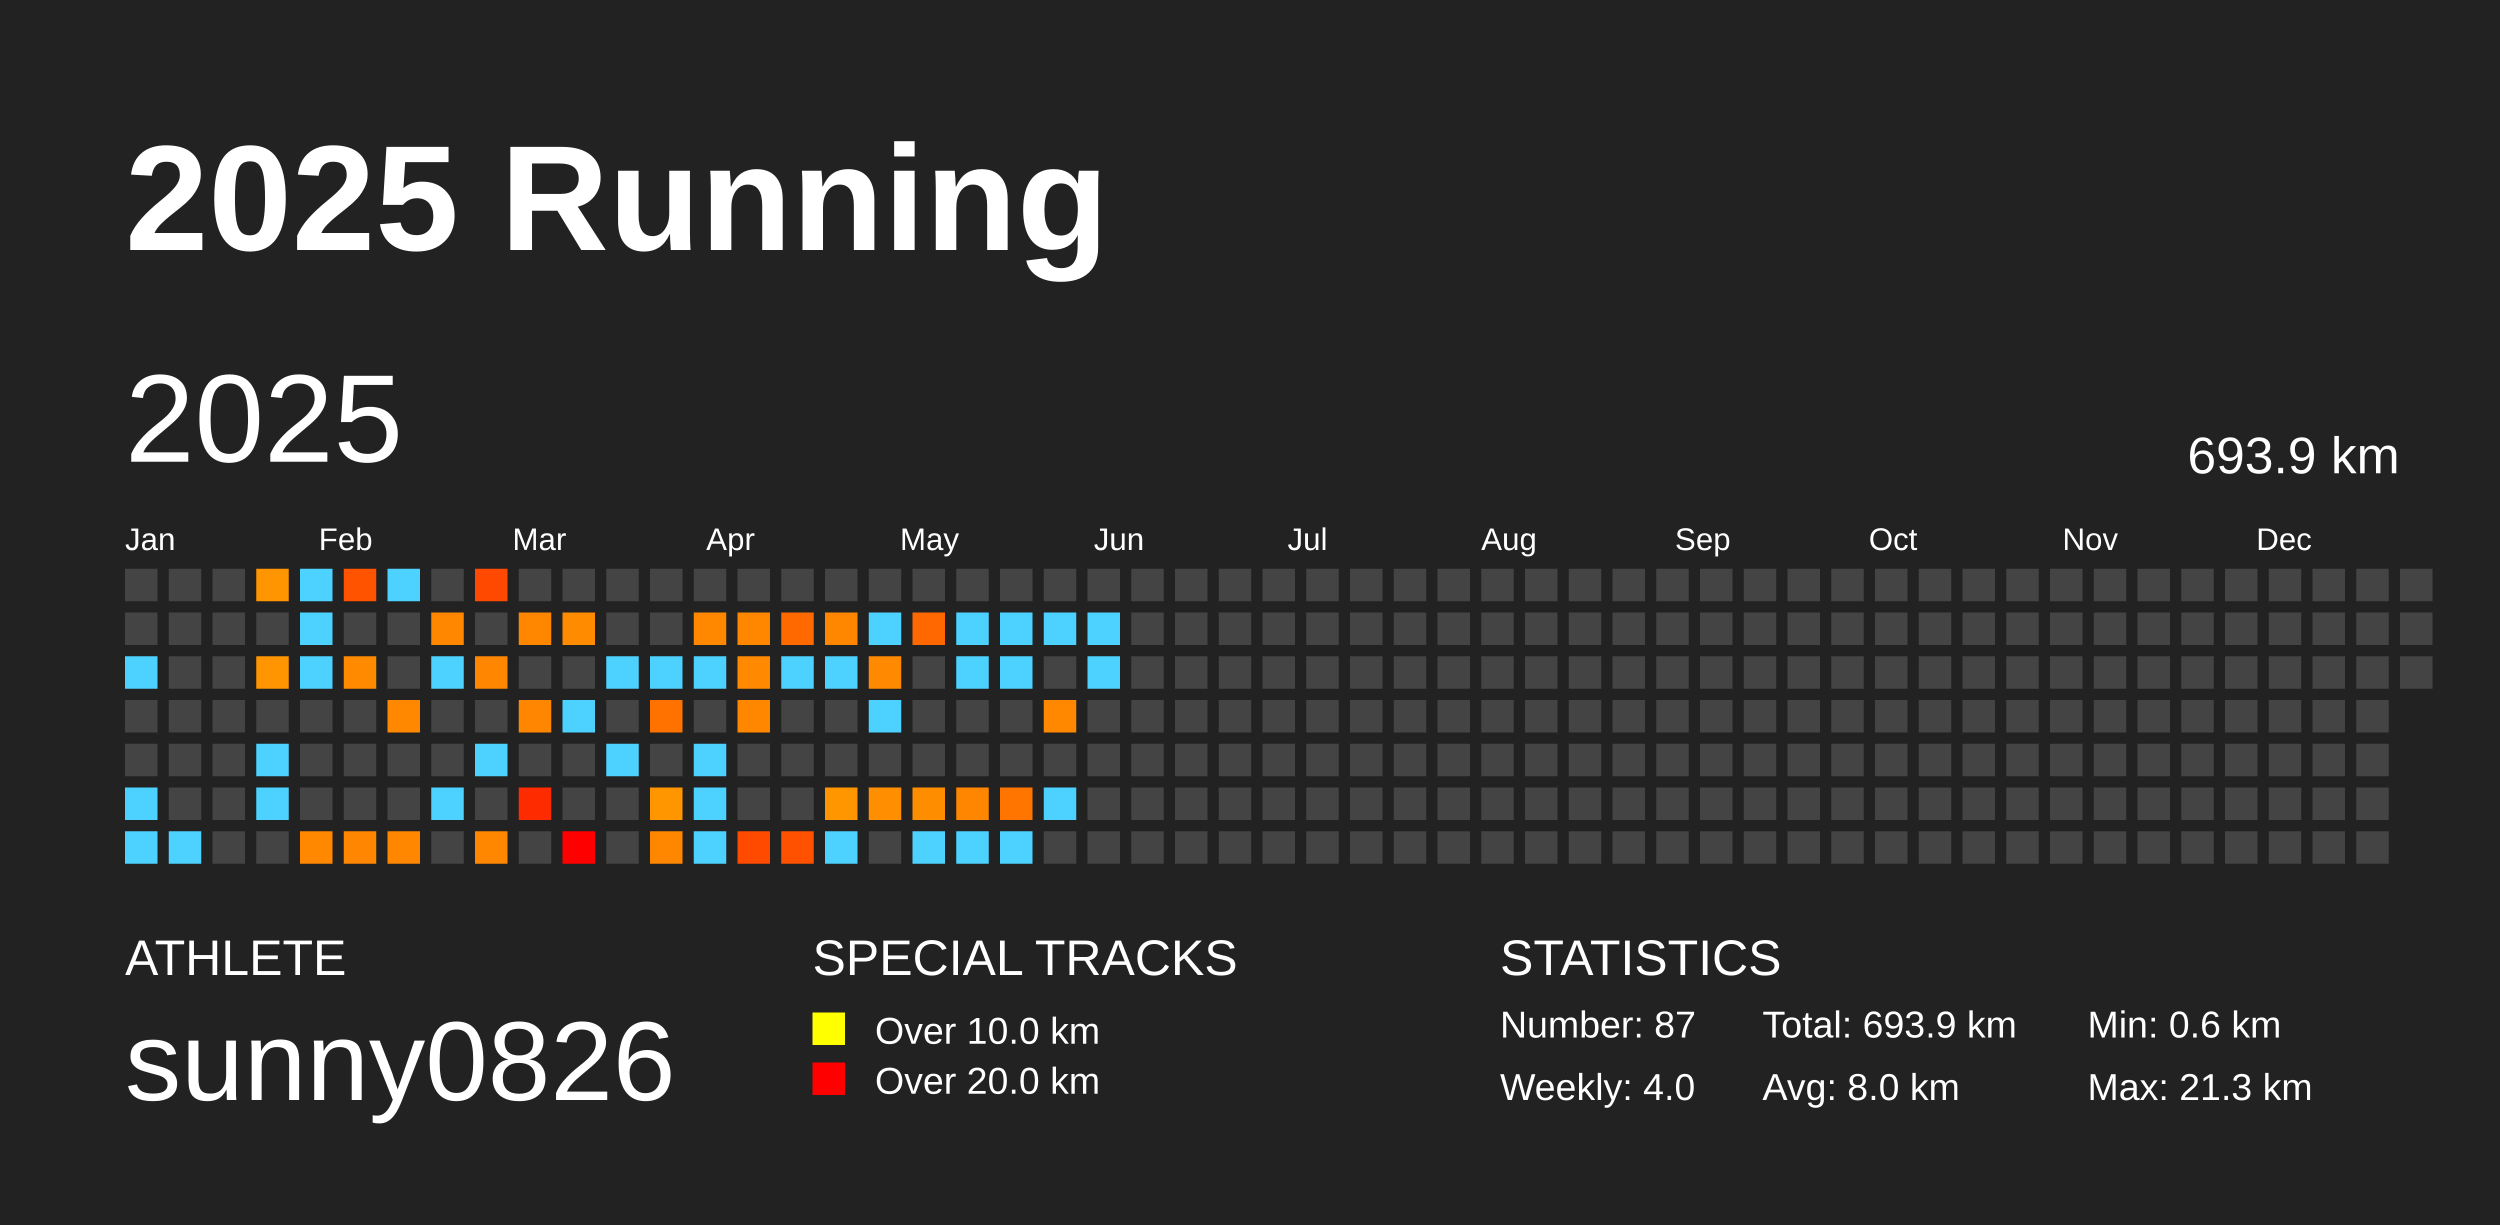
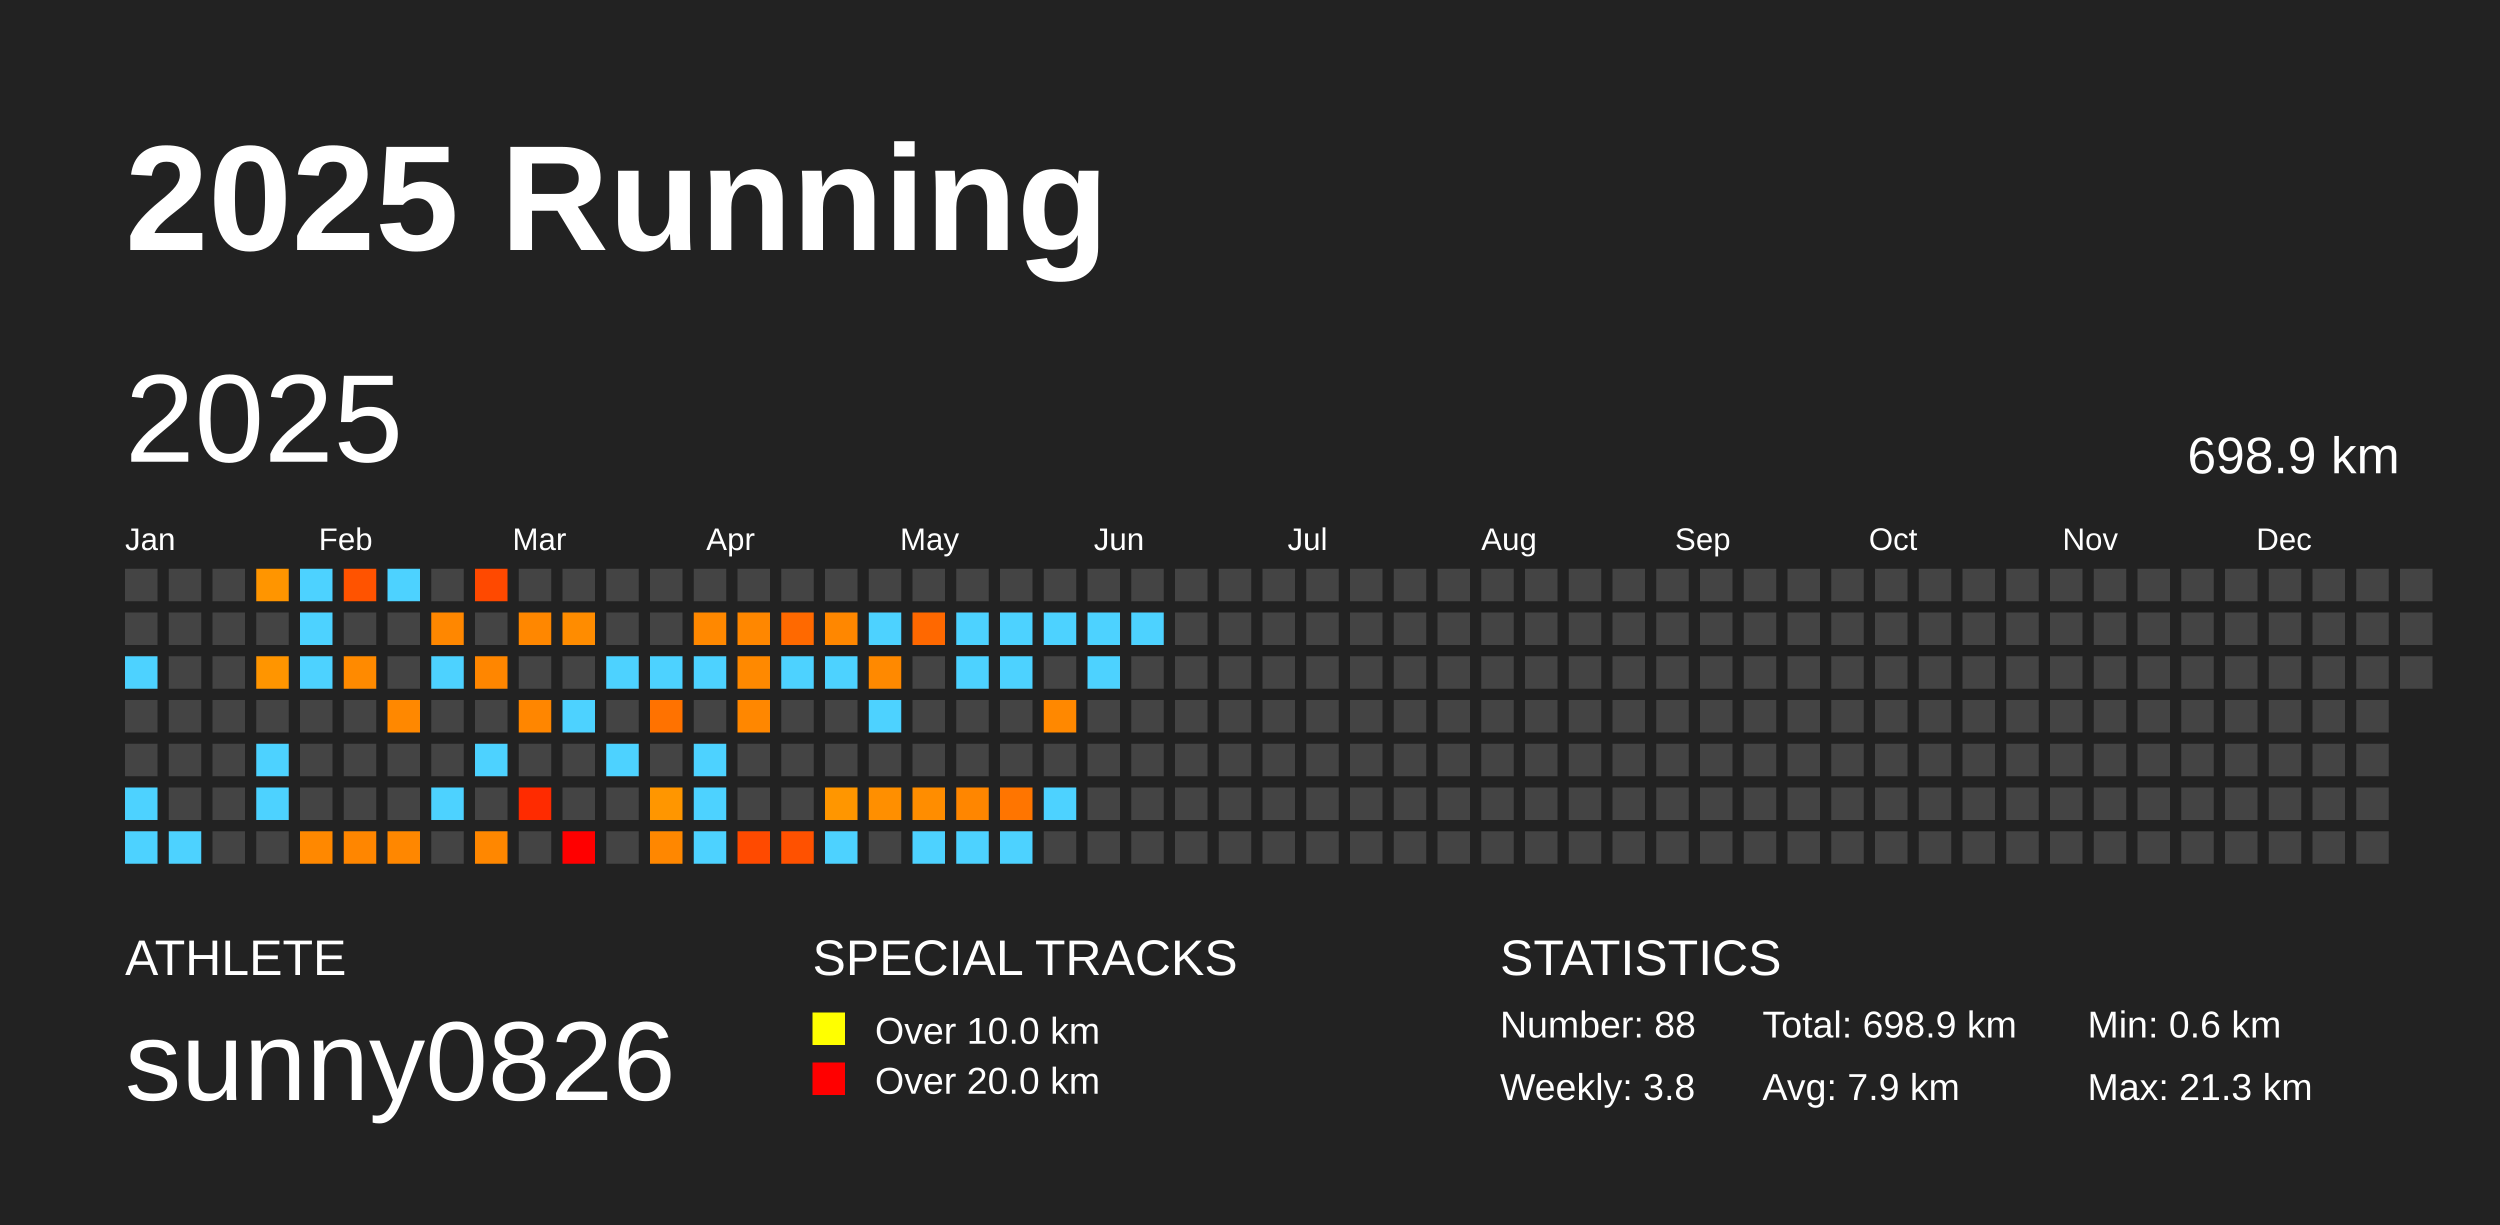
<svg xmlns="http://www.w3.org/2000/svg" baseProfile="full" height="98mm" version="1.1" viewBox="0,0,200,98" width="200mm">
  <defs />
  <rect fill="#222222" height="98" width="200" x="0" y="0" />
  <text fill="#FFFFFF" style="font-size:12px; font-family:Arial; font-weight:bold;" x="10" y="20">2025 Running</text>
  <text fill="#FFFFFF" style="font-size:4px; font-family:Arial" x="10" y="78">ATHLETE</text>
  <text fill="#FFFFFF" style="font-size:9px; font-family:Arial" x="10" y="88">sunny0826</text>
  <text fill="#FFFFFF" style="font-size:4px; font-family:Arial" x="65" y="78">SPECIAL TRACKS</text>
  <rect fill="yellow" height="2.6" width="2.6" x="65" y="81" />
  <text fill="#FFFFFF" style="font-size:3px; font-family:Arial" x="70" y="83.5">Over 10.0 km</text>
  <rect fill="red" height="2.6" width="2.6" x="65" y="85" />
  <text fill="#FFFFFF" style="font-size:3px; font-family:Arial" x="70" y="87.5">Over 20.0 km</text>
  <text fill="#FFFFFF" style="font-size:4px; font-family:Arial" x="120" y="78">STATISTICS</text>
-   <text fill="#FFFFFF" style="font-size:3px; font-family:Arial" x="120" y="83">Number: 87</text>
-   <text fill="#FFFFFF" style="font-size:3px; font-family:Arial" x="120" y="88">Weekly: 4.0</text>
-   <text fill="#FFFFFF" style="font-size:3px; font-family:Arial" x="141" y="83">Total: 693.9 km</text>
-   <text fill="#FFFFFF" style="font-size:3px; font-family:Arial" x="141" y="88">Avg: 8.0 km</text>
+   <text fill="#FFFFFF" style="font-size:3px; font-family:Arial" x="120" y="83">Number: 88</text>
+   <text fill="#FFFFFF" style="font-size:3px; font-family:Arial" x="120" y="88">Weekly: 3.8</text>
+   <text fill="#FFFFFF" style="font-size:3px; font-family:Arial" x="141" y="83">Total: 698.9 km</text>
+   <text fill="#FFFFFF" style="font-size:3px; font-family:Arial" x="141" y="88">Avg: 7.9 km</text>
  <text fill="#FFFFFF" style="font-size:3px; font-family:Arial" x="167" y="83">Min: 0.6 km</text>
  <text fill="#FFFFFF" style="font-size:3px; font-family:Arial" x="167" y="88">Max: 21.3 km</text>
  <text dominant-baseline="hanging" fill="#FFFFFF" style="font-size:10.0px; font-family:Arial;" x="10" y="30">2025</text>
-   <text dominant-baseline="hanging" fill="#FFFFFF" style="font-size:4.125px; font-family:Arial;" x="175" y="35">693.9 km</text>
+   <text dominant-baseline="hanging" fill="#FFFFFF" style="font-size:4.125px; font-family:Arial;" x="175" y="35">698.9 km</text>
  <text fill="#FFFFFF" style="font-size:2.5px; font-family:Arial" x="10.0" y="44">Jan</text>
  <text fill="#FFFFFF" style="font-size:2.5px; font-family:Arial" x="25.5" y="44">Feb</text>
  <text fill="#FFFFFF" style="font-size:2.5px; font-family:Arial" x="41.0" y="44">Mar</text>
  <text fill="#FFFFFF" style="font-size:2.5px; font-family:Arial" x="56.5" y="44">Apr</text>
  <text fill="#FFFFFF" style="font-size:2.5px; font-family:Arial" x="72.0" y="44">May</text>
  <text fill="#FFFFFF" style="font-size:2.5px; font-family:Arial" x="87.5" y="44">Jun</text>
  <text fill="#FFFFFF" style="font-size:2.5px; font-family:Arial" x="103.0" y="44">Jul</text>
  <text fill="#FFFFFF" style="font-size:2.5px; font-family:Arial" x="118.5" y="44">Aug</text>
  <text fill="#FFFFFF" style="font-size:2.5px; font-family:Arial" x="134.0" y="44">Sep</text>
  <text fill="#FFFFFF" style="font-size:2.5px; font-family:Arial" x="149.5" y="44">Oct</text>
  <text fill="#FFFFFF" style="font-size:2.5px; font-family:Arial" x="165.0" y="44">Nov</text>
  <text fill="#FFFFFF" style="font-size:2.5px; font-family:Arial" x="180.5" y="44">Dec</text>
  <rect fill="#444444" height="2.6" width="2.6" x="10.0" y="45.5" />
  <rect fill="#444444" height="2.6" width="2.6" x="10.0" y="49.0" />
  <rect fill="#4dd2ff" height="2.6" width="2.6" x="10.0" y="52.5" />
  <rect fill="#444444" height="2.6" width="2.6" x="10.0" y="56.0" />
  <rect fill="#444444" height="2.6" width="2.6" x="10.0" y="59.5" />
  <rect fill="#4dd2ff" height="2.6" width="2.6" x="10.0" y="63.0" />
  <rect fill="#4dd2ff" height="2.6" width="2.6" x="10.0" y="66.5" />
  <rect fill="#444444" height="2.6" width="2.6" x="13.5" y="45.5" />
  <rect fill="#444444" height="2.6" width="2.6" x="13.5" y="49.0" />
  <rect fill="#444444" height="2.6" width="2.6" x="13.5" y="52.5" />
  <rect fill="#444444" height="2.6" width="2.6" x="13.5" y="56.0" />
  <rect fill="#444444" height="2.6" width="2.6" x="13.5" y="59.5" />
  <rect fill="#444444" height="2.6" width="2.6" x="13.5" y="63.0" />
  <rect fill="#4dd2ff" height="2.6" width="2.6" x="13.5" y="66.5" />
  <rect fill="#444444" height="2.6" width="2.6" x="17.0" y="45.5" />
  <rect fill="#444444" height="2.6" width="2.6" x="17.0" y="49.0" />
  <rect fill="#444444" height="2.6" width="2.6" x="17.0" y="52.5" />
  <rect fill="#444444" height="2.6" width="2.6" x="17.0" y="56.0" />
  <rect fill="#444444" height="2.6" width="2.6" x="17.0" y="59.5" />
  <rect fill="#444444" height="2.6" width="2.6" x="17.0" y="63.0" />
  <rect fill="#444444" height="2.6" width="2.6" x="17.0" y="66.5" />
  <rect fill="#ff9500" height="2.6" width="2.6" x="20.5" y="45.5" />
  <rect fill="#444444" height="2.6" width="2.6" x="20.5" y="49.0" />
  <rect fill="#ff9500" height="2.6" width="2.6" x="20.5" y="52.5" />
  <rect fill="#444444" height="2.6" width="2.6" x="20.5" y="56.0" />
  <rect fill="#4dd2ff" height="2.6" width="2.6" x="20.5" y="59.5" />
  <rect fill="#4dd2ff" height="2.6" width="2.6" x="20.5" y="63.0" />
  <rect fill="#444444" height="2.6" width="2.6" x="20.5" y="66.5" />
  <rect fill="#4dd2ff" height="2.6" width="2.6" x="24.0" y="45.5" />
  <rect fill="#4dd2ff" height="2.6" width="2.6" x="24.0" y="49.0" />
  <rect fill="#4dd2ff" height="2.6" width="2.6" x="24.0" y="52.5" />
  <rect fill="#444444" height="2.6" width="2.6" x="24.0" y="56.0" />
  <rect fill="#444444" height="2.6" width="2.6" x="24.0" y="59.5" />
  <rect fill="#444444" height="2.6" width="2.6" x="24.0" y="63.0" />
  <rect fill="#ff8800" height="2.6" width="2.6" x="24.0" y="66.5" />
  <rect fill="#ff5300" height="2.6" width="2.6" x="27.5" y="45.5" />
  <rect fill="#444444" height="2.6" width="2.6" x="27.5" y="49.0" />
  <rect fill="#ff8a00" height="2.6" width="2.6" x="27.5" y="52.5" />
  <rect fill="#444444" height="2.6" width="2.6" x="27.5" y="56.0" />
  <rect fill="#444444" height="2.6" width="2.6" x="27.5" y="59.5" />
  <rect fill="#444444" height="2.6" width="2.6" x="27.5" y="63.0" />
  <rect fill="#ff8600" height="2.6" width="2.6" x="27.5" y="66.5" />
  <rect fill="#4dd2ff" height="2.6" width="2.6" x="31.0" y="45.5" />
  <rect fill="#444444" height="2.6" width="2.6" x="31.0" y="49.0" />
  <rect fill="#444444" height="2.6" width="2.6" x="31.0" y="52.5" />
  <rect fill="#ff8800" height="2.6" width="2.6" x="31.0" y="56.0" />
  <rect fill="#444444" height="2.6" width="2.6" x="31.0" y="59.5" />
  <rect fill="#444444" height="2.6" width="2.6" x="31.0" y="63.0" />
  <rect fill="#ff8700" height="2.6" width="2.6" x="31.0" y="66.5" />
  <rect fill="#444444" height="2.6" width="2.6" x="34.5" y="45.5" />
  <rect fill="#ff8700" height="2.6" width="2.6" x="34.5" y="49.0" />
  <rect fill="#4dd2ff" height="2.6" width="2.6" x="34.5" y="52.5" />
  <rect fill="#444444" height="2.6" width="2.6" x="34.5" y="56.0" />
  <rect fill="#444444" height="2.6" width="2.6" x="34.5" y="59.5" />
  <rect fill="#4dd2ff" height="2.6" width="2.6" x="34.5" y="63.0" />
  <rect fill="#444444" height="2.6" width="2.6" x="34.5" y="66.5" />
  <rect fill="#ff4900" height="2.6" width="2.6" x="38.0" y="45.5" />
  <rect fill="#444444" height="2.6" width="2.6" x="38.0" y="49.0" />
  <rect fill="#ff8600" height="2.6" width="2.6" x="38.0" y="52.5" />
  <rect fill="#444444" height="2.6" width="2.6" x="38.0" y="56.0" />
  <rect fill="#4dd2ff" height="2.6" width="2.6" x="38.0" y="59.5" />
  <rect fill="#444444" height="2.6" width="2.6" x="38.0" y="63.0" />
  <rect fill="#ff8700" height="2.6" width="2.6" x="38.0" y="66.5" />
  <rect fill="#444444" height="2.6" width="2.6" x="41.5" y="45.5" />
  <rect fill="#ff8700" height="2.6" width="2.6" x="41.5" y="49.0" />
  <rect fill="#444444" height="2.6" width="2.6" x="41.5" y="52.5" />
  <rect fill="#ff8600" height="2.6" width="2.6" x="41.5" y="56.0" />
  <rect fill="#444444" height="2.6" width="2.6" x="41.5" y="59.5" />
  <rect fill="#ff2b00" height="2.6" width="2.6" x="41.5" y="63.0" />
  <rect fill="#444444" height="2.6" width="2.6" x="41.5" y="66.5" />
  <rect fill="#444444" height="2.6" width="2.6" x="45.0" y="45.5" />
  <rect fill="#ff8c00" height="2.6" width="2.6" x="45.0" y="49.0" />
  <rect fill="#444444" height="2.6" width="2.6" x="45.0" y="52.5" />
  <rect fill="#4dd2ff" height="2.6" width="2.6" x="45.0" y="56.0" />
  <rect fill="#444444" height="2.6" width="2.6" x="45.0" y="59.5" />
  <rect fill="#444444" height="2.6" width="2.6" x="45.0" y="63.0" />
  <rect fill="red" height="2.6" width="2.6" x="45.0" y="66.5" />
  <rect fill="#444444" height="2.6" width="2.6" x="48.5" y="45.5" />
  <rect fill="#444444" height="2.6" width="2.6" x="48.5" y="49.0" />
  <rect fill="#4dd2ff" height="2.6" width="2.6" x="48.5" y="52.5" />
  <rect fill="#444444" height="2.6" width="2.6" x="48.5" y="56.0" />
  <rect fill="#4dd2ff" height="2.6" width="2.6" x="48.5" y="59.5" />
  <rect fill="#444444" height="2.6" width="2.6" x="48.5" y="63.0" />
  <rect fill="#444444" height="2.6" width="2.6" x="48.5" y="66.5" />
  <rect fill="#444444" height="2.6" width="2.6" x="52.0" y="45.5" />
  <rect fill="#444444" height="2.6" width="2.6" x="52.0" y="49.0" />
  <rect fill="#4dd2ff" height="2.6" width="2.6" x="52.0" y="52.5" />
  <rect fill="#ff7200" height="2.6" width="2.6" x="52.0" y="56.0" />
  <rect fill="#444444" height="2.6" width="2.6" x="52.0" y="59.5" />
  <rect fill="#ff9600" height="2.6" width="2.6" x="52.0" y="63.0" />
  <rect fill="#ff8700" height="2.6" width="2.6" x="52.0" y="66.5" />
  <rect fill="#444444" height="2.6" width="2.6" x="55.5" y="45.5" />
  <rect fill="#ff8800" height="2.6" width="2.6" x="55.5" y="49.0" />
  <rect fill="#4dd2ff" height="2.6" width="2.6" x="55.5" y="52.5" />
  <rect fill="#444444" height="2.6" width="2.6" x="55.5" y="56.0" />
  <rect fill="#4dd2ff" height="2.6" width="2.6" x="55.5" y="59.5" />
  <rect fill="#4dd2ff" height="2.6" width="2.6" x="55.5" y="63.0" />
  <rect fill="#4dd2ff" height="2.6" width="2.6" x="55.5" y="66.5" />
  <rect fill="#444444" height="2.6" width="2.6" x="59.0" y="45.5" />
  <rect fill="#ff8700" height="2.6" width="2.6" x="59.0" y="49.0" />
  <rect fill="#ff8900" height="2.6" width="2.6" x="59.0" y="52.5" />
  <rect fill="#ff8700" height="2.6" width="2.6" x="59.0" y="56.0" />
  <rect fill="#444444" height="2.6" width="2.6" x="59.0" y="59.5" />
  <rect fill="#444444" height="2.6" width="2.6" x="59.0" y="63.0" />
  <rect fill="#ff4a00" height="2.6" width="2.6" x="59.0" y="66.5" />
  <rect fill="#444444" height="2.6" width="2.6" x="62.5" y="45.5" />
  <rect fill="#ff6900" height="2.6" width="2.6" x="62.5" y="49.0" />
  <rect fill="#4dd2ff" height="2.6" width="2.6" x="62.5" y="52.5" />
  <rect fill="#444444" height="2.6" width="2.6" x="62.5" y="56.0" />
  <rect fill="#444444" height="2.6" width="2.6" x="62.5" y="59.5" />
  <rect fill="#444444" height="2.6" width="2.6" x="62.5" y="63.0" />
  <rect fill="#ff5100" height="2.6" width="2.6" x="62.5" y="66.5" />
  <rect fill="#444444" height="2.6" width="2.6" x="66.0" y="45.5" />
  <rect fill="#ff8700" height="2.6" width="2.6" x="66.0" y="49.0" />
  <rect fill="#4dd2ff" height="2.6" width="2.6" x="66.0" y="52.5" />
  <rect fill="#444444" height="2.6" width="2.6" x="66.0" y="56.0" />
  <rect fill="#444444" height="2.6" width="2.6" x="66.0" y="59.5" />
  <rect fill="#ff9600" height="2.6" width="2.6" x="66.0" y="63.0" />
  <rect fill="#4dd2ff" height="2.6" width="2.6" x="66.0" y="66.5" />
  <rect fill="#444444" height="2.6" width="2.6" x="69.5" y="45.5" />
  <rect fill="#4dd2ff" height="2.6" width="2.6" x="69.5" y="49.0" />
  <rect fill="#ff8900" height="2.6" width="2.6" x="69.5" y="52.5" />
  <rect fill="#4dd2ff" height="2.6" width="2.6" x="69.5" y="56.0" />
  <rect fill="#444444" height="2.6" width="2.6" x="69.5" y="59.5" />
  <rect fill="#ff8f00" height="2.6" width="2.6" x="69.5" y="63.0" />
  <rect fill="#444444" height="2.6" width="2.6" x="69.5" y="66.5" />
  <rect fill="#444444" height="2.6" width="2.6" x="73.0" y="45.5" />
  <rect fill="#ff6800" height="2.6" width="2.6" x="73.0" y="49.0" />
  <rect fill="#444444" height="2.6" width="2.6" x="73.0" y="52.5" />
  <rect fill="#444444" height="2.6" width="2.6" x="73.0" y="56.0" />
  <rect fill="#444444" height="2.6" width="2.6" x="73.0" y="59.5" />
  <rect fill="#ff8d00" height="2.6" width="2.6" x="73.0" y="63.0" />
  <rect fill="#4dd2ff" height="2.6" width="2.6" x="73.0" y="66.5" />
  <rect fill="#444444" height="2.6" width="2.6" x="76.5" y="45.5" />
  <rect fill="#4dd2ff" height="2.6" width="2.6" x="76.5" y="49.0" />
  <rect fill="#4dd2ff" height="2.6" width="2.6" x="76.5" y="52.5" />
  <rect fill="#444444" height="2.6" width="2.6" x="76.5" y="56.0" />
  <rect fill="#444444" height="2.6" width="2.6" x="76.5" y="59.5" />
  <rect fill="#ff8600" height="2.6" width="2.6" x="76.5" y="63.0" />
  <rect fill="#4dd2ff" height="2.6" width="2.6" x="76.5" y="66.5" />
  <rect fill="#444444" height="2.6" width="2.6" x="80.0" y="45.5" />
  <rect fill="#4dd2ff" height="2.6" width="2.6" x="80.0" y="49.0" />
  <rect fill="#4dd2ff" height="2.6" width="2.6" x="80.0" y="52.5" />
  <rect fill="#444444" height="2.6" width="2.6" x="80.0" y="56.0" />
  <rect fill="#444444" height="2.6" width="2.6" x="80.0" y="59.5" />
  <rect fill="#ff7500" height="2.6" width="2.6" x="80.0" y="63.0" />
  <rect fill="#4dd2ff" height="2.6" width="2.6" x="80.0" y="66.5" />
  <rect fill="#444444" height="2.6" width="2.6" x="83.5" y="45.5" />
  <rect fill="#4dd2ff" height="2.6" width="2.6" x="83.5" y="49.0" />
  <rect fill="#444444" height="2.6" width="2.6" x="83.5" y="52.5" />
  <rect fill="#ff8800" height="2.6" width="2.6" x="83.5" y="56.0" />
  <rect fill="#444444" height="2.6" width="2.6" x="83.5" y="59.5" />
  <rect fill="#4dd2ff" height="2.6" width="2.6" x="83.5" y="63.0" />
  <rect fill="#444444" height="2.6" width="2.6" x="83.5" y="66.5" />
  <rect fill="#444444" height="2.6" width="2.6" x="87.0" y="45.5" />
  <rect fill="#4dd2ff" height="2.6" width="2.6" x="87.0" y="49.0" />
  <rect fill="#4dd2ff" height="2.6" width="2.6" x="87.0" y="52.5" />
  <rect fill="#444444" height="2.6" width="2.6" x="87.0" y="56.0" />
  <rect fill="#444444" height="2.6" width="2.6" x="87.0" y="59.5" />
  <rect fill="#444444" height="2.6" width="2.6" x="87.0" y="63.0" />
  <rect fill="#444444" height="2.6" width="2.6" x="87.0" y="66.5" />
  <rect fill="#444444" height="2.6" width="2.6" x="90.5" y="45.5" />
-   <rect fill="#444444" height="2.6" width="2.6" x="90.5" y="49.0" />
+   <rect fill="#4dd2ff" height="2.6" width="2.6" x="90.5" y="49.0" />
  <rect fill="#444444" height="2.6" width="2.6" x="90.5" y="52.5" />
  <rect fill="#444444" height="2.6" width="2.6" x="90.5" y="56.0" />
  <rect fill="#444444" height="2.6" width="2.6" x="90.5" y="59.5" />
  <rect fill="#444444" height="2.6" width="2.6" x="90.5" y="63.0" />
  <rect fill="#444444" height="2.6" width="2.6" x="90.5" y="66.5" />
  <rect fill="#444444" height="2.6" width="2.6" x="94.0" y="45.5" />
  <rect fill="#444444" height="2.6" width="2.6" x="94.0" y="49.0" />
  <rect fill="#444444" height="2.6" width="2.6" x="94.0" y="52.5" />
  <rect fill="#444444" height="2.6" width="2.6" x="94.0" y="56.0" />
  <rect fill="#444444" height="2.6" width="2.6" x="94.0" y="59.5" />
  <rect fill="#444444" height="2.6" width="2.6" x="94.0" y="63.0" />
  <rect fill="#444444" height="2.6" width="2.6" x="94.0" y="66.5" />
  <rect fill="#444444" height="2.6" width="2.6" x="97.5" y="45.5" />
  <rect fill="#444444" height="2.6" width="2.6" x="97.5" y="49.0" />
  <rect fill="#444444" height="2.6" width="2.6" x="97.5" y="52.5" />
  <rect fill="#444444" height="2.6" width="2.6" x="97.5" y="56.0" />
  <rect fill="#444444" height="2.6" width="2.6" x="97.5" y="59.5" />
  <rect fill="#444444" height="2.6" width="2.6" x="97.5" y="63.0" />
  <rect fill="#444444" height="2.6" width="2.6" x="97.5" y="66.5" />
  <rect fill="#444444" height="2.6" width="2.6" x="101.0" y="45.5" />
  <rect fill="#444444" height="2.6" width="2.6" x="101.0" y="49.0" />
  <rect fill="#444444" height="2.6" width="2.6" x="101.0" y="52.5" />
  <rect fill="#444444" height="2.6" width="2.6" x="101.0" y="56.0" />
  <rect fill="#444444" height="2.6" width="2.6" x="101.0" y="59.5" />
  <rect fill="#444444" height="2.6" width="2.6" x="101.0" y="63.0" />
  <rect fill="#444444" height="2.6" width="2.6" x="101.0" y="66.5" />
  <rect fill="#444444" height="2.6" width="2.6" x="104.5" y="45.5" />
  <rect fill="#444444" height="2.6" width="2.6" x="104.5" y="49.0" />
  <rect fill="#444444" height="2.6" width="2.6" x="104.5" y="52.5" />
  <rect fill="#444444" height="2.6" width="2.6" x="104.5" y="56.0" />
  <rect fill="#444444" height="2.6" width="2.6" x="104.5" y="59.5" />
  <rect fill="#444444" height="2.6" width="2.6" x="104.5" y="63.0" />
  <rect fill="#444444" height="2.6" width="2.6" x="104.5" y="66.5" />
  <rect fill="#444444" height="2.6" width="2.6" x="108.0" y="45.5" />
  <rect fill="#444444" height="2.6" width="2.6" x="108.0" y="49.0" />
  <rect fill="#444444" height="2.6" width="2.6" x="108.0" y="52.5" />
  <rect fill="#444444" height="2.6" width="2.6" x="108.0" y="56.0" />
  <rect fill="#444444" height="2.6" width="2.6" x="108.0" y="59.5" />
  <rect fill="#444444" height="2.6" width="2.6" x="108.0" y="63.0" />
  <rect fill="#444444" height="2.6" width="2.6" x="108.0" y="66.5" />
  <rect fill="#444444" height="2.6" width="2.6" x="111.5" y="45.5" />
  <rect fill="#444444" height="2.6" width="2.6" x="111.5" y="49.0" />
  <rect fill="#444444" height="2.6" width="2.6" x="111.5" y="52.5" />
  <rect fill="#444444" height="2.6" width="2.6" x="111.5" y="56.0" />
  <rect fill="#444444" height="2.6" width="2.6" x="111.5" y="59.5" />
  <rect fill="#444444" height="2.6" width="2.6" x="111.5" y="63.0" />
  <rect fill="#444444" height="2.6" width="2.6" x="111.5" y="66.5" />
  <rect fill="#444444" height="2.6" width="2.6" x="115.0" y="45.5" />
  <rect fill="#444444" height="2.6" width="2.6" x="115.0" y="49.0" />
  <rect fill="#444444" height="2.6" width="2.6" x="115.0" y="52.5" />
  <rect fill="#444444" height="2.6" width="2.6" x="115.0" y="56.0" />
  <rect fill="#444444" height="2.6" width="2.6" x="115.0" y="59.5" />
  <rect fill="#444444" height="2.6" width="2.6" x="115.0" y="63.0" />
  <rect fill="#444444" height="2.6" width="2.6" x="115.0" y="66.5" />
  <rect fill="#444444" height="2.6" width="2.6" x="118.5" y="45.5" />
  <rect fill="#444444" height="2.6" width="2.6" x="118.5" y="49.0" />
  <rect fill="#444444" height="2.6" width="2.6" x="118.5" y="52.5" />
  <rect fill="#444444" height="2.6" width="2.6" x="118.5" y="56.0" />
  <rect fill="#444444" height="2.6" width="2.6" x="118.5" y="59.5" />
  <rect fill="#444444" height="2.6" width="2.6" x="118.5" y="63.0" />
  <rect fill="#444444" height="2.6" width="2.6" x="118.5" y="66.5" />
  <rect fill="#444444" height="2.6" width="2.6" x="122.0" y="45.5" />
  <rect fill="#444444" height="2.6" width="2.6" x="122.0" y="49.0" />
  <rect fill="#444444" height="2.6" width="2.6" x="122.0" y="52.5" />
  <rect fill="#444444" height="2.6" width="2.6" x="122.0" y="56.0" />
  <rect fill="#444444" height="2.6" width="2.6" x="122.0" y="59.5" />
  <rect fill="#444444" height="2.6" width="2.6" x="122.0" y="63.0" />
  <rect fill="#444444" height="2.6" width="2.6" x="122.0" y="66.5" />
  <rect fill="#444444" height="2.6" width="2.6" x="125.5" y="45.5" />
  <rect fill="#444444" height="2.6" width="2.6" x="125.5" y="49.0" />
  <rect fill="#444444" height="2.6" width="2.6" x="125.5" y="52.5" />
  <rect fill="#444444" height="2.6" width="2.6" x="125.5" y="56.0" />
  <rect fill="#444444" height="2.6" width="2.6" x="125.5" y="59.5" />
  <rect fill="#444444" height="2.6" width="2.6" x="125.5" y="63.0" />
  <rect fill="#444444" height="2.6" width="2.6" x="125.5" y="66.5" />
  <rect fill="#444444" height="2.6" width="2.6" x="129.0" y="45.5" />
  <rect fill="#444444" height="2.6" width="2.6" x="129.0" y="49.0" />
  <rect fill="#444444" height="2.6" width="2.6" x="129.0" y="52.5" />
  <rect fill="#444444" height="2.6" width="2.6" x="129.0" y="56.0" />
  <rect fill="#444444" height="2.6" width="2.6" x="129.0" y="59.5" />
  <rect fill="#444444" height="2.6" width="2.6" x="129.0" y="63.0" />
  <rect fill="#444444" height="2.6" width="2.6" x="129.0" y="66.5" />
  <rect fill="#444444" height="2.6" width="2.6" x="132.5" y="45.5" />
  <rect fill="#444444" height="2.6" width="2.6" x="132.5" y="49.0" />
  <rect fill="#444444" height="2.6" width="2.6" x="132.5" y="52.5" />
  <rect fill="#444444" height="2.6" width="2.6" x="132.5" y="56.0" />
  <rect fill="#444444" height="2.6" width="2.6" x="132.5" y="59.5" />
  <rect fill="#444444" height="2.6" width="2.6" x="132.5" y="63.0" />
  <rect fill="#444444" height="2.6" width="2.6" x="132.5" y="66.5" />
  <rect fill="#444444" height="2.6" width="2.6" x="136.0" y="45.5" />
  <rect fill="#444444" height="2.6" width="2.6" x="136.0" y="49.0" />
  <rect fill="#444444" height="2.6" width="2.6" x="136.0" y="52.5" />
  <rect fill="#444444" height="2.6" width="2.6" x="136.0" y="56.0" />
  <rect fill="#444444" height="2.6" width="2.6" x="136.0" y="59.5" />
  <rect fill="#444444" height="2.6" width="2.6" x="136.0" y="63.0" />
  <rect fill="#444444" height="2.6" width="2.6" x="136.0" y="66.5" />
  <rect fill="#444444" height="2.6" width="2.6" x="139.5" y="45.5" />
  <rect fill="#444444" height="2.6" width="2.6" x="139.5" y="49.0" />
  <rect fill="#444444" height="2.6" width="2.6" x="139.5" y="52.5" />
  <rect fill="#444444" height="2.6" width="2.6" x="139.5" y="56.0" />
  <rect fill="#444444" height="2.6" width="2.6" x="139.5" y="59.5" />
  <rect fill="#444444" height="2.6" width="2.6" x="139.5" y="63.0" />
  <rect fill="#444444" height="2.6" width="2.6" x="139.5" y="66.5" />
  <rect fill="#444444" height="2.6" width="2.6" x="143.0" y="45.5" />
  <rect fill="#444444" height="2.6" width="2.6" x="143.0" y="49.0" />
  <rect fill="#444444" height="2.6" width="2.6" x="143.0" y="52.5" />
  <rect fill="#444444" height="2.6" width="2.6" x="143.0" y="56.0" />
  <rect fill="#444444" height="2.6" width="2.6" x="143.0" y="59.5" />
  <rect fill="#444444" height="2.6" width="2.6" x="143.0" y="63.0" />
  <rect fill="#444444" height="2.6" width="2.6" x="143.0" y="66.5" />
  <rect fill="#444444" height="2.6" width="2.6" x="146.5" y="45.5" />
  <rect fill="#444444" height="2.6" width="2.6" x="146.5" y="49.0" />
  <rect fill="#444444" height="2.6" width="2.6" x="146.5" y="52.5" />
  <rect fill="#444444" height="2.6" width="2.6" x="146.5" y="56.0" />
  <rect fill="#444444" height="2.6" width="2.6" x="146.5" y="59.5" />
  <rect fill="#444444" height="2.6" width="2.6" x="146.5" y="63.0" />
  <rect fill="#444444" height="2.6" width="2.6" x="146.5" y="66.5" />
  <rect fill="#444444" height="2.6" width="2.6" x="150.0" y="45.5" />
  <rect fill="#444444" height="2.6" width="2.6" x="150.0" y="49.0" />
  <rect fill="#444444" height="2.6" width="2.6" x="150.0" y="52.5" />
  <rect fill="#444444" height="2.6" width="2.6" x="150.0" y="56.0" />
  <rect fill="#444444" height="2.6" width="2.6" x="150.0" y="59.5" />
  <rect fill="#444444" height="2.6" width="2.6" x="150.0" y="63.0" />
  <rect fill="#444444" height="2.6" width="2.6" x="150.0" y="66.5" />
  <rect fill="#444444" height="2.6" width="2.6" x="153.5" y="45.5" />
  <rect fill="#444444" height="2.6" width="2.6" x="153.5" y="49.0" />
  <rect fill="#444444" height="2.6" width="2.6" x="153.5" y="52.5" />
  <rect fill="#444444" height="2.6" width="2.6" x="153.5" y="56.0" />
  <rect fill="#444444" height="2.6" width="2.6" x="153.5" y="59.5" />
  <rect fill="#444444" height="2.6" width="2.6" x="153.5" y="63.0" />
  <rect fill="#444444" height="2.6" width="2.6" x="153.5" y="66.5" />
  <rect fill="#444444" height="2.6" width="2.6" x="157.0" y="45.5" />
  <rect fill="#444444" height="2.6" width="2.6" x="157.0" y="49.0" />
  <rect fill="#444444" height="2.6" width="2.6" x="157.0" y="52.5" />
  <rect fill="#444444" height="2.6" width="2.6" x="157.0" y="56.0" />
  <rect fill="#444444" height="2.6" width="2.6" x="157.0" y="59.5" />
  <rect fill="#444444" height="2.6" width="2.6" x="157.0" y="63.0" />
  <rect fill="#444444" height="2.6" width="2.6" x="157.0" y="66.5" />
  <rect fill="#444444" height="2.6" width="2.6" x="160.5" y="45.5" />
  <rect fill="#444444" height="2.6" width="2.6" x="160.5" y="49.0" />
  <rect fill="#444444" height="2.6" width="2.6" x="160.5" y="52.5" />
  <rect fill="#444444" height="2.6" width="2.6" x="160.5" y="56.0" />
  <rect fill="#444444" height="2.6" width="2.6" x="160.5" y="59.5" />
  <rect fill="#444444" height="2.6" width="2.6" x="160.5" y="63.0" />
  <rect fill="#444444" height="2.6" width="2.6" x="160.5" y="66.5" />
  <rect fill="#444444" height="2.6" width="2.6" x="164.0" y="45.5" />
  <rect fill="#444444" height="2.6" width="2.6" x="164.0" y="49.0" />
  <rect fill="#444444" height="2.6" width="2.6" x="164.0" y="52.5" />
  <rect fill="#444444" height="2.6" width="2.6" x="164.0" y="56.0" />
  <rect fill="#444444" height="2.6" width="2.6" x="164.0" y="59.5" />
  <rect fill="#444444" height="2.6" width="2.6" x="164.0" y="63.0" />
  <rect fill="#444444" height="2.6" width="2.6" x="164.0" y="66.5" />
  <rect fill="#444444" height="2.6" width="2.6" x="167.5" y="45.5" />
  <rect fill="#444444" height="2.6" width="2.6" x="167.5" y="49.0" />
  <rect fill="#444444" height="2.6" width="2.6" x="167.5" y="52.5" />
  <rect fill="#444444" height="2.6" width="2.6" x="167.5" y="56.0" />
  <rect fill="#444444" height="2.6" width="2.6" x="167.5" y="59.5" />
  <rect fill="#444444" height="2.6" width="2.6" x="167.5" y="63.0" />
  <rect fill="#444444" height="2.6" width="2.6" x="167.5" y="66.5" />
  <rect fill="#444444" height="2.6" width="2.6" x="171.0" y="45.5" />
  <rect fill="#444444" height="2.6" width="2.6" x="171.0" y="49.0" />
  <rect fill="#444444" height="2.6" width="2.6" x="171.0" y="52.5" />
  <rect fill="#444444" height="2.6" width="2.6" x="171.0" y="56.0" />
  <rect fill="#444444" height="2.6" width="2.6" x="171.0" y="59.5" />
  <rect fill="#444444" height="2.6" width="2.6" x="171.0" y="63.0" />
  <rect fill="#444444" height="2.6" width="2.6" x="171.0" y="66.5" />
  <rect fill="#444444" height="2.6" width="2.6" x="174.5" y="45.5" />
  <rect fill="#444444" height="2.6" width="2.6" x="174.5" y="49.0" />
  <rect fill="#444444" height="2.6" width="2.6" x="174.5" y="52.5" />
  <rect fill="#444444" height="2.6" width="2.6" x="174.5" y="56.0" />
  <rect fill="#444444" height="2.6" width="2.6" x="174.5" y="59.5" />
  <rect fill="#444444" height="2.6" width="2.6" x="174.5" y="63.0" />
  <rect fill="#444444" height="2.6" width="2.6" x="174.5" y="66.5" />
  <rect fill="#444444" height="2.6" width="2.6" x="178.0" y="45.5" />
  <rect fill="#444444" height="2.6" width="2.6" x="178.0" y="49.0" />
  <rect fill="#444444" height="2.6" width="2.6" x="178.0" y="52.5" />
  <rect fill="#444444" height="2.6" width="2.6" x="178.0" y="56.0" />
  <rect fill="#444444" height="2.6" width="2.6" x="178.0" y="59.5" />
  <rect fill="#444444" height="2.6" width="2.6" x="178.0" y="63.0" />
  <rect fill="#444444" height="2.6" width="2.6" x="178.0" y="66.5" />
  <rect fill="#444444" height="2.6" width="2.6" x="181.5" y="45.5" />
  <rect fill="#444444" height="2.6" width="2.6" x="181.5" y="49.0" />
  <rect fill="#444444" height="2.6" width="2.6" x="181.5" y="52.5" />
  <rect fill="#444444" height="2.6" width="2.6" x="181.5" y="56.0" />
  <rect fill="#444444" height="2.6" width="2.6" x="181.5" y="59.5" />
  <rect fill="#444444" height="2.6" width="2.6" x="181.5" y="63.0" />
  <rect fill="#444444" height="2.6" width="2.6" x="181.5" y="66.5" />
  <rect fill="#444444" height="2.6" width="2.6" x="185.0" y="45.5" />
  <rect fill="#444444" height="2.6" width="2.6" x="185.0" y="49.0" />
  <rect fill="#444444" height="2.6" width="2.6" x="185.0" y="52.5" />
  <rect fill="#444444" height="2.6" width="2.6" x="185.0" y="56.0" />
  <rect fill="#444444" height="2.6" width="2.6" x="185.0" y="59.5" />
  <rect fill="#444444" height="2.6" width="2.6" x="185.0" y="63.0" />
  <rect fill="#444444" height="2.6" width="2.6" x="185.0" y="66.5" />
  <rect fill="#444444" height="2.6" width="2.6" x="188.5" y="45.5" />
  <rect fill="#444444" height="2.6" width="2.6" x="188.5" y="49.0" />
  <rect fill="#444444" height="2.6" width="2.6" x="188.5" y="52.5" />
  <rect fill="#444444" height="2.6" width="2.6" x="188.5" y="56.0" />
  <rect fill="#444444" height="2.6" width="2.6" x="188.5" y="59.5" />
  <rect fill="#444444" height="2.6" width="2.6" x="188.5" y="63.0" />
  <rect fill="#444444" height="2.6" width="2.6" x="188.5" y="66.5" />
  <rect fill="#444444" height="2.6" width="2.6" x="192.0" y="45.5" />
  <rect fill="#444444" height="2.6" width="2.6" x="192.0" y="49.0" />
  <rect fill="#444444" height="2.6" width="2.6" x="192.0" y="52.5" />
</svg>
